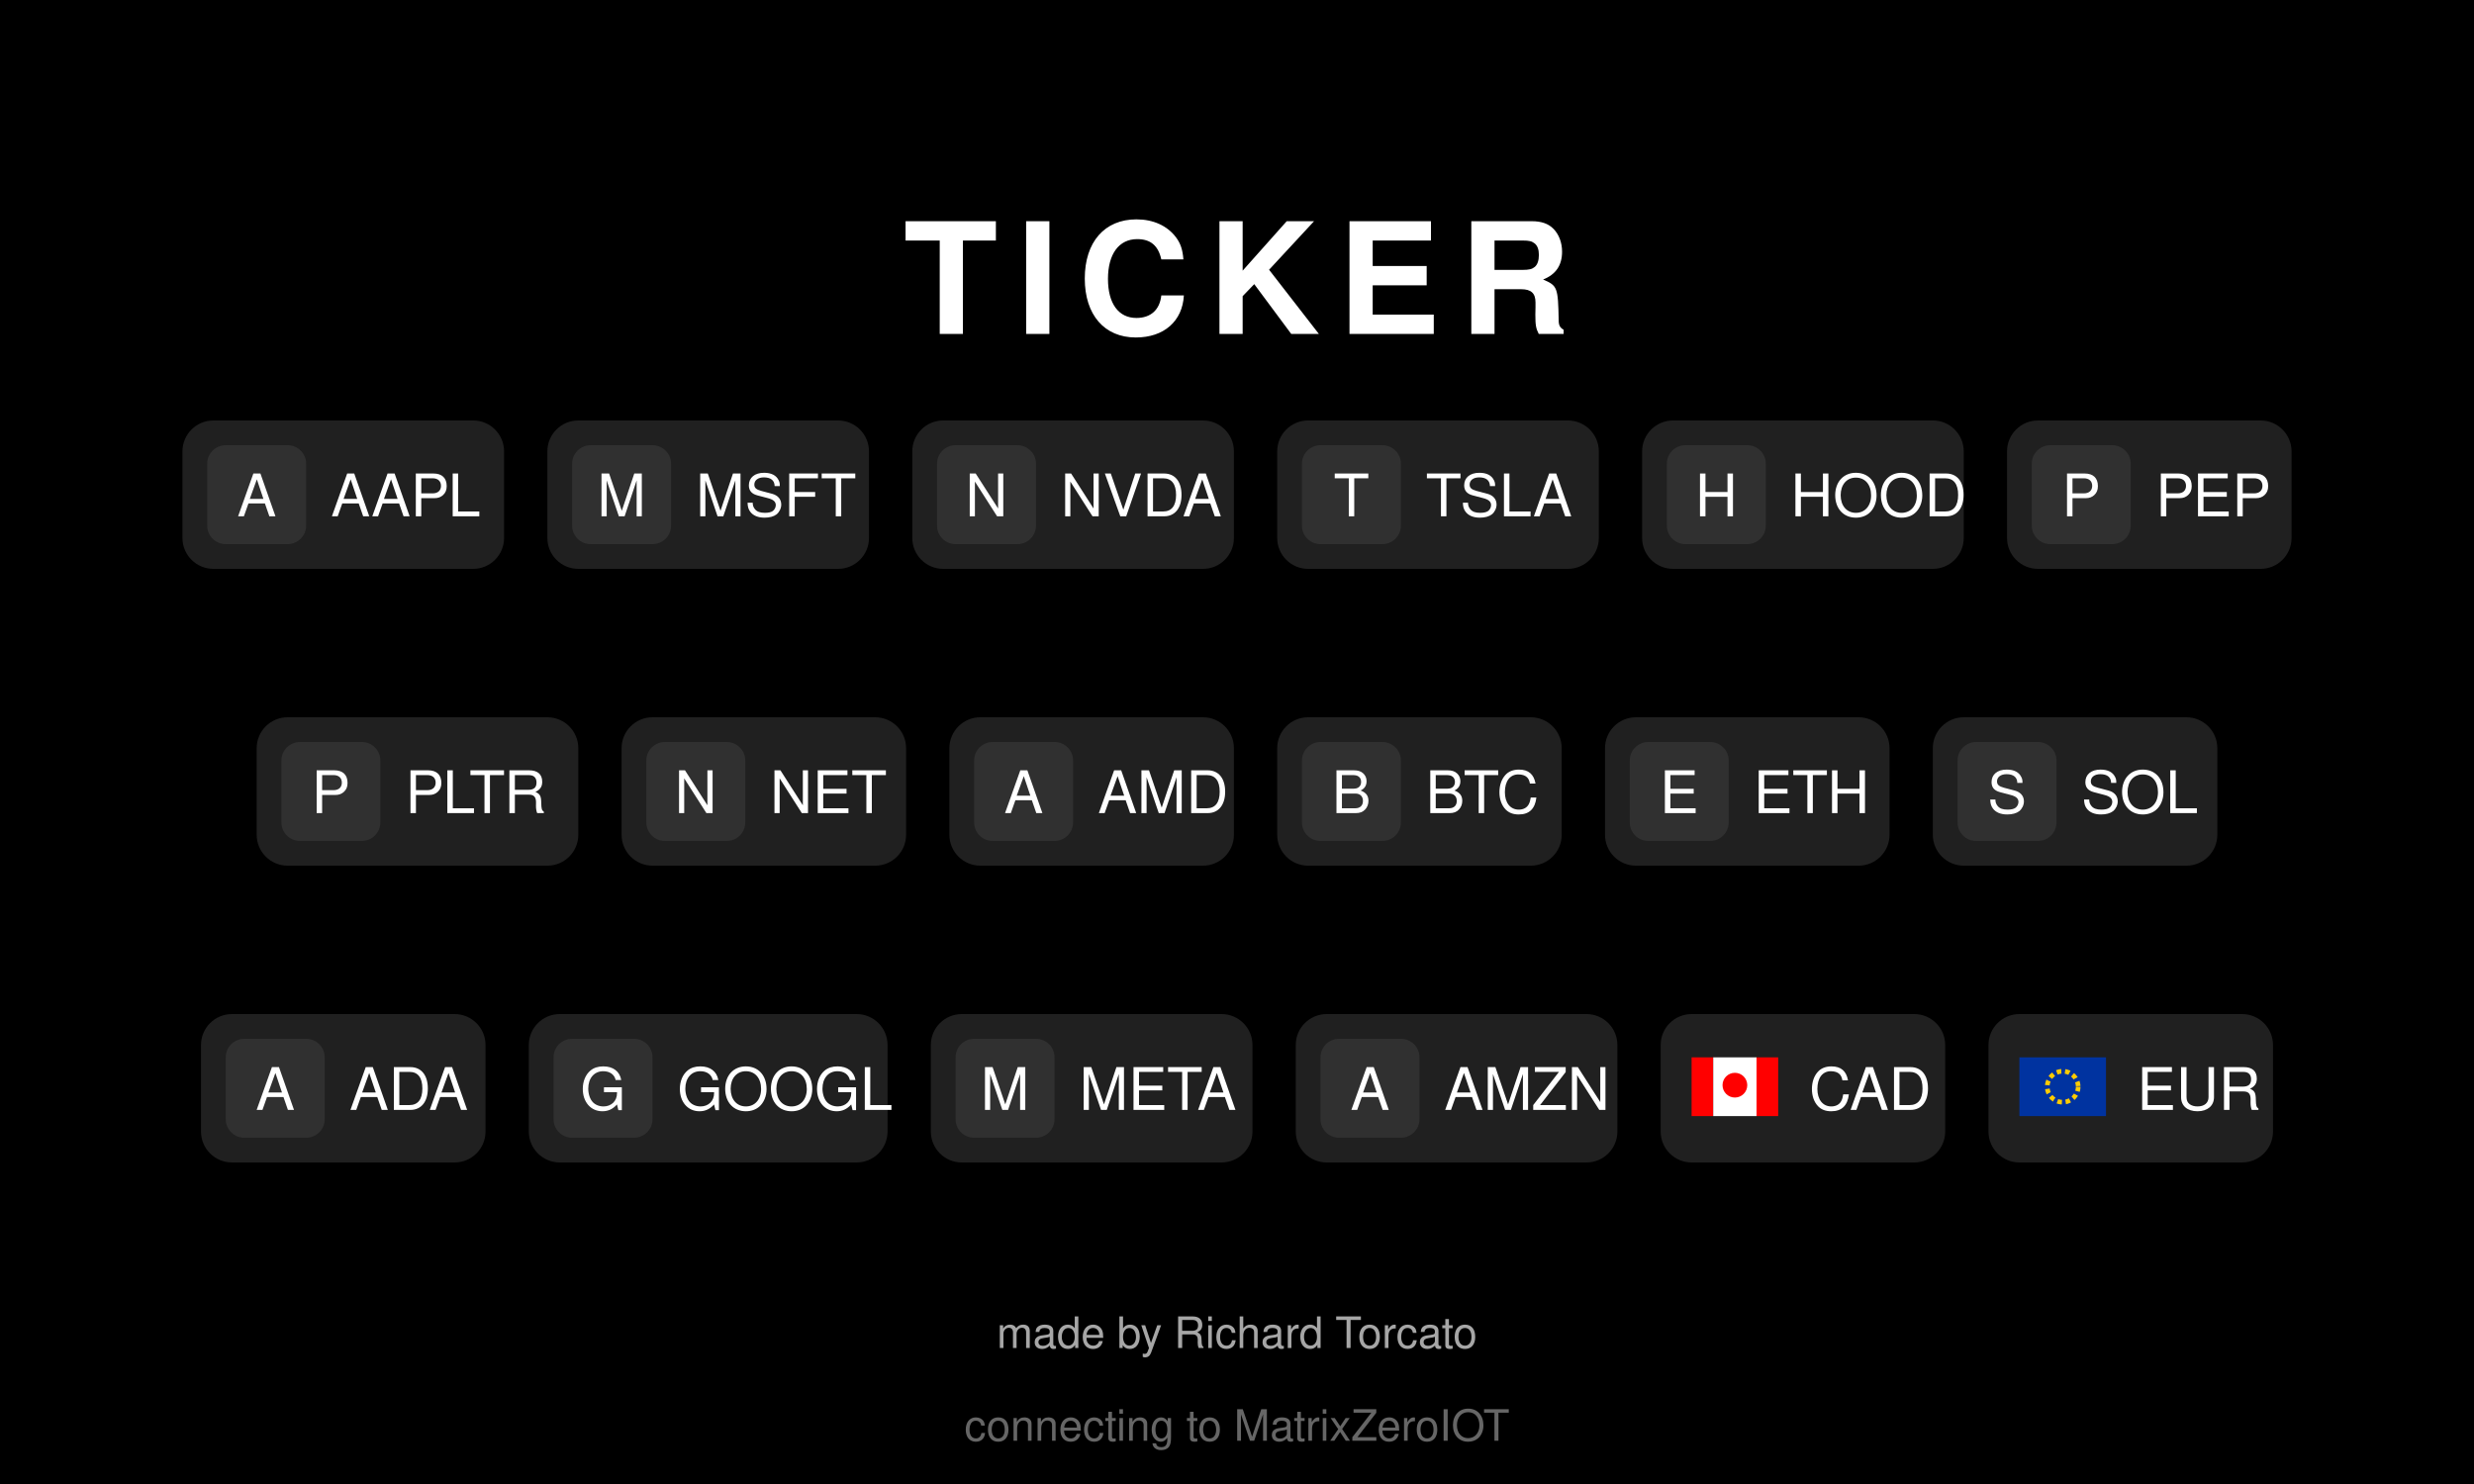
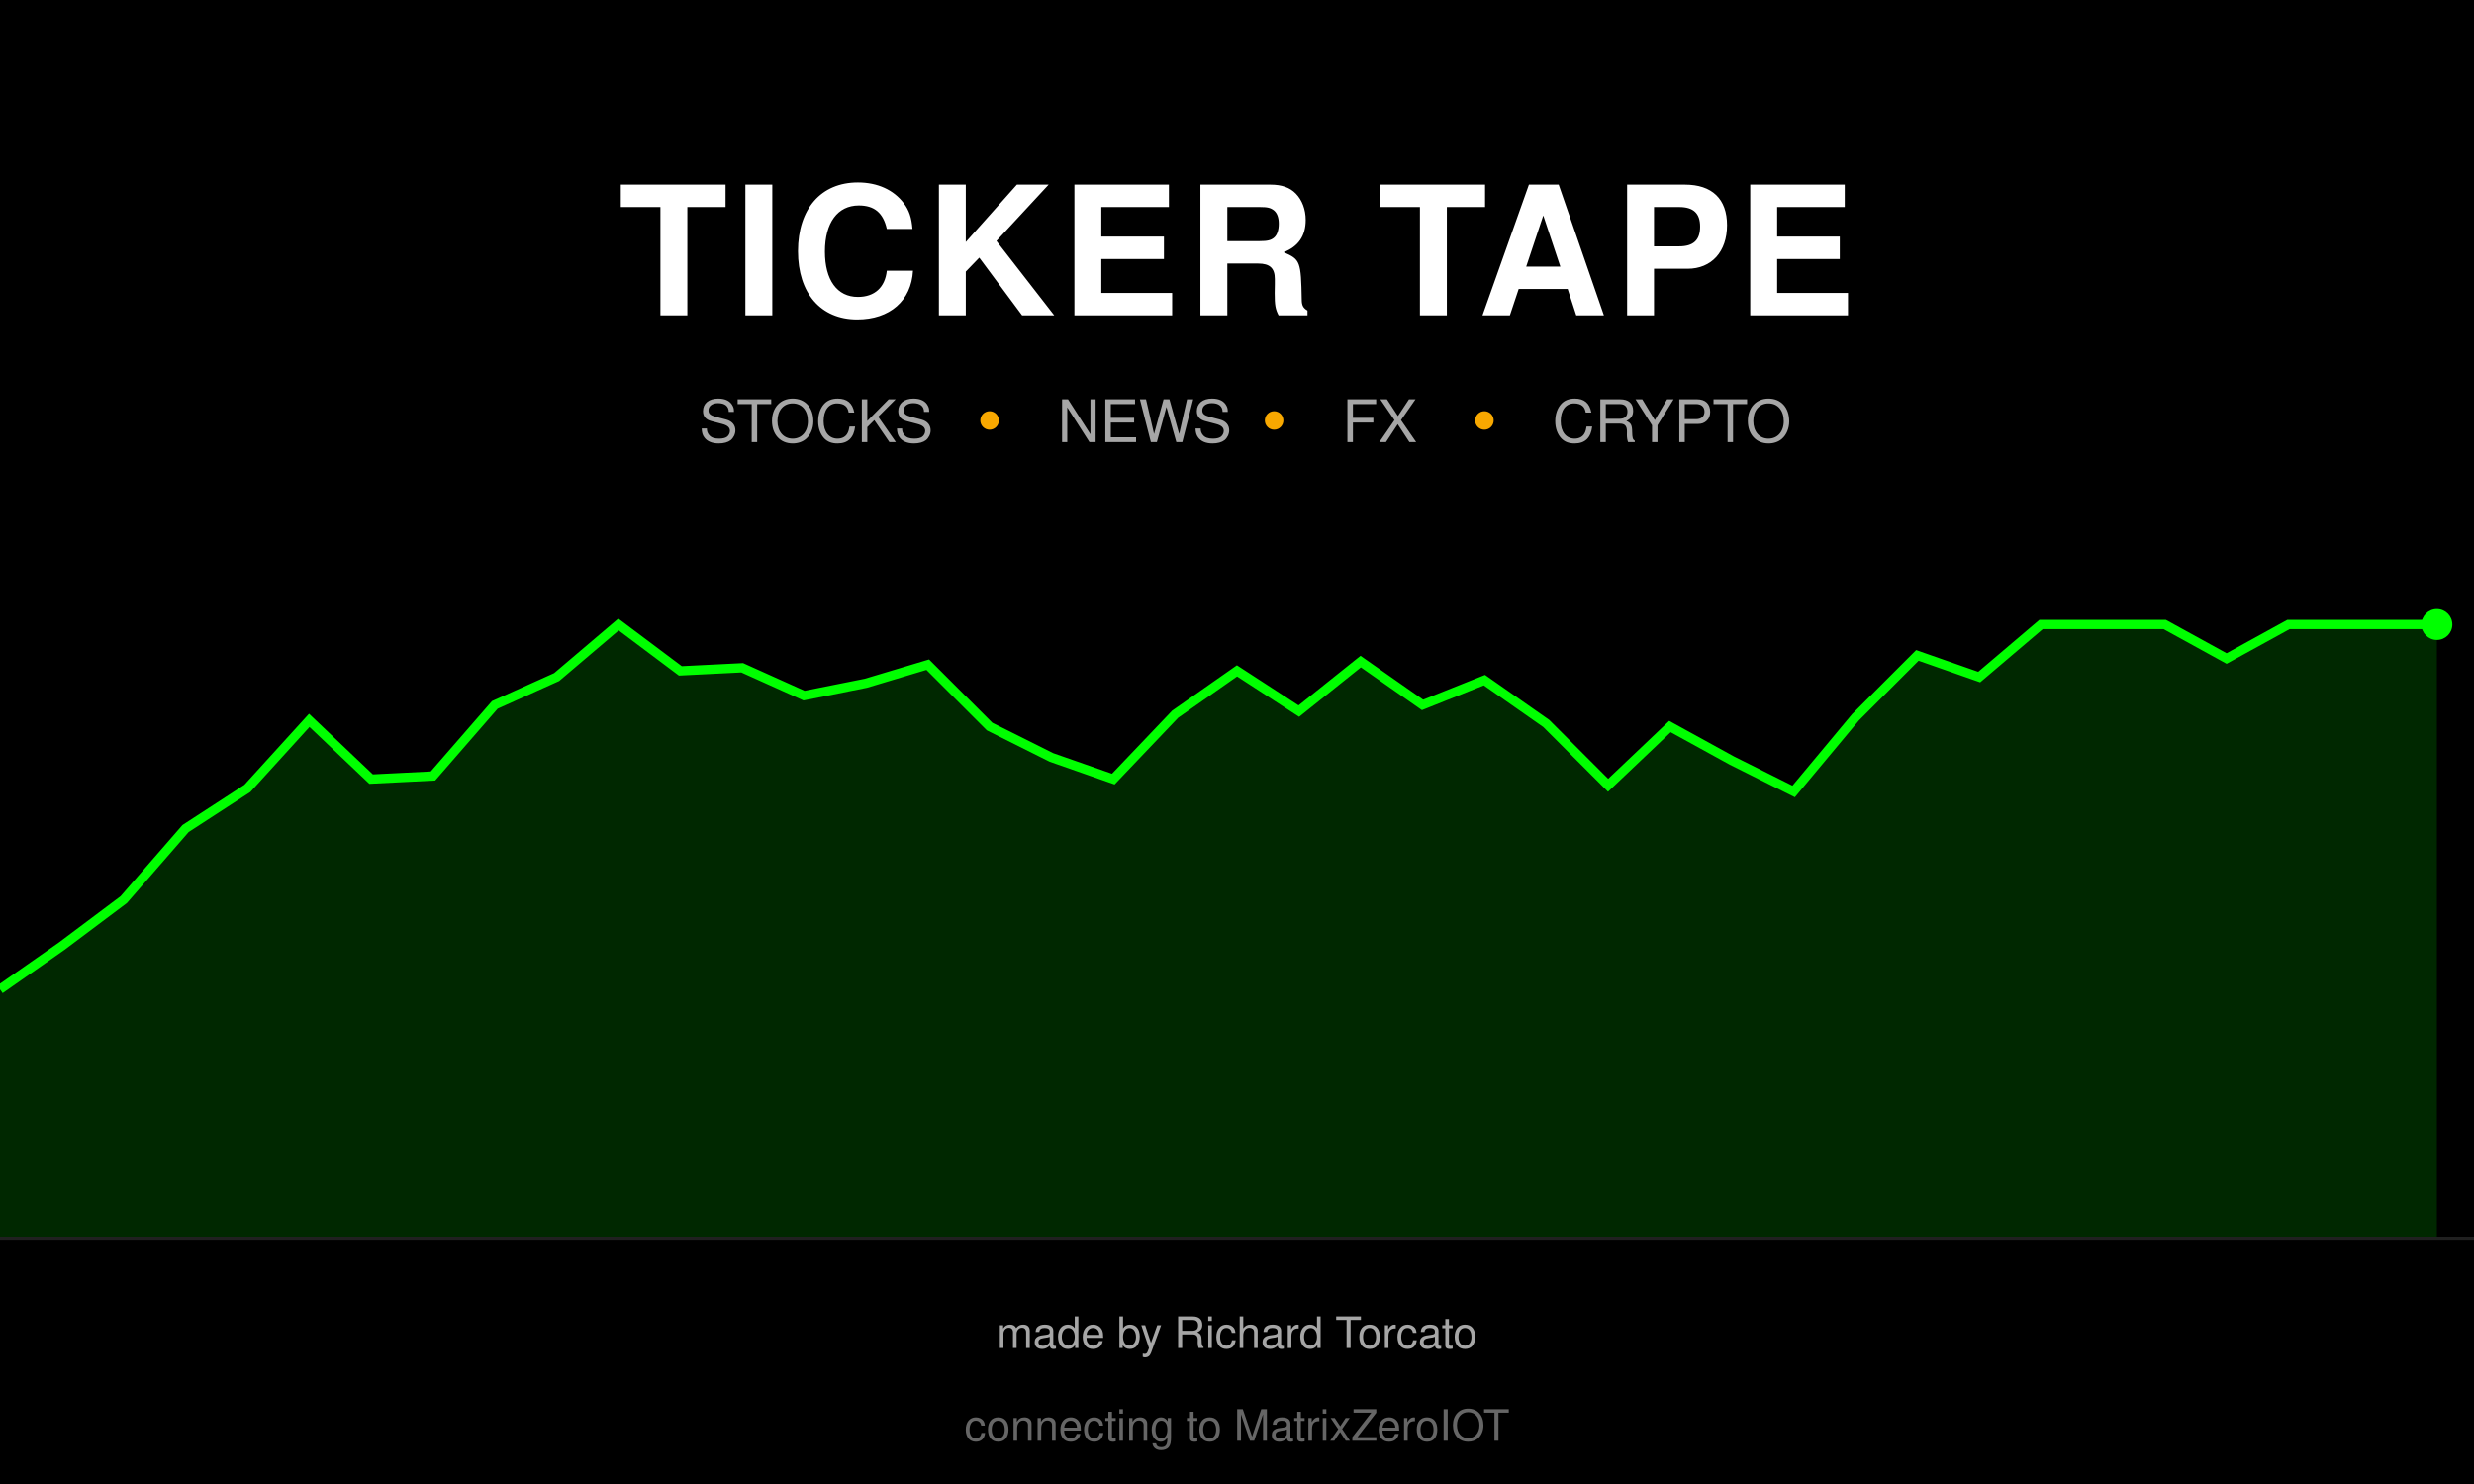
- <svg xmlns="http://www.w3.org/2000/svg" viewBox="0 0 800 480" width="800" height="480" role="img" aria-label="ticker SPLASH: TICKER over three centred bands of symbol chips, the credit and the Wi-Fi status under">
+ <svg xmlns="http://www.w3.org/2000/svg" viewBox="0 0 800 480" width="800" height="480" role="img" aria-label="ticker SPLASH: TICKER TAPE in Logisoso, the four words under it, a filled chart across the lower half, the credit and the Wi-Fi status">
  <rect width="800" height="480" fill="#000000" />
-   <text x="400" y="108" font-family="Helvetica Neue, Helvetica, Arial, sans-serif" font-size="50" fill="#ffffff" text-anchor="middle" font-weight="bold" letter-spacing="6">TICKER</text>
-   <rect x="59" y="136" width="104" height="48" rx="10" fill="#202020" />
-   <rect x="67" y="144" width="32" height="32" rx="6" fill="#303030" />
-   <text x="83" y="167" font-family="Helvetica Neue, Helvetica, Arial, sans-serif" font-size="19" fill="#ffffff" text-anchor="middle">A</text>
-   <text x="107" y="167" font-family="Helvetica Neue, Helvetica, Arial, sans-serif" font-size="19" fill="#ffffff" text-anchor="start">AAPL</text>
-   <rect x="177" y="136" width="104" height="48" rx="10" fill="#202020" />
-   <rect x="185" y="144" width="32" height="32" rx="6" fill="#303030" />
-   <text x="201" y="167" font-family="Helvetica Neue, Helvetica, Arial, sans-serif" font-size="19" fill="#ffffff" text-anchor="middle">M</text>
-   <text x="225" y="167" font-family="Helvetica Neue, Helvetica, Arial, sans-serif" font-size="19" fill="#ffffff" text-anchor="start">MSFT</text>
-   <rect x="295" y="136" width="104" height="48" rx="10" fill="#202020" />
-   <rect x="303" y="144" width="32" height="32" rx="6" fill="#303030" />
-   <text x="319" y="167" font-family="Helvetica Neue, Helvetica, Arial, sans-serif" font-size="19" fill="#ffffff" text-anchor="middle">N</text>
-   <text x="343" y="167" font-family="Helvetica Neue, Helvetica, Arial, sans-serif" font-size="19" fill="#ffffff" text-anchor="start">NVDA</text>
-   <rect x="413" y="136" width="104" height="48" rx="10" fill="#202020" />
-   <rect x="421" y="144" width="32" height="32" rx="6" fill="#303030" />
-   <text x="437" y="167" font-family="Helvetica Neue, Helvetica, Arial, sans-serif" font-size="19" fill="#ffffff" text-anchor="middle">T</text>
-   <text x="461" y="167" font-family="Helvetica Neue, Helvetica, Arial, sans-serif" font-size="19" fill="#ffffff" text-anchor="start">TSLA</text>
-   <rect x="531" y="136" width="104" height="48" rx="10" fill="#202020" />
-   <rect x="539" y="144" width="32" height="32" rx="6" fill="#303030" />
-   <text x="555" y="167" font-family="Helvetica Neue, Helvetica, Arial, sans-serif" font-size="19" fill="#ffffff" text-anchor="middle">H</text>
-   <text x="579" y="167" font-family="Helvetica Neue, Helvetica, Arial, sans-serif" font-size="19" fill="#ffffff" text-anchor="start">HOOD</text>
-   <rect x="649" y="136" width="92" height="48" rx="10" fill="#202020" />
-   <rect x="657" y="144" width="32" height="32" rx="6" fill="#303030" />
-   <text x="673" y="167" font-family="Helvetica Neue, Helvetica, Arial, sans-serif" font-size="19" fill="#ffffff" text-anchor="middle">P</text>
-   <text x="697" y="167" font-family="Helvetica Neue, Helvetica, Arial, sans-serif" font-size="19" fill="#ffffff" text-anchor="start">PEP</text>
-   <rect x="83" y="232" width="104" height="48" rx="10" fill="#202020" />
-   <rect x="91" y="240" width="32" height="32" rx="6" fill="#303030" />
-   <text x="107" y="263" font-family="Helvetica Neue, Helvetica, Arial, sans-serif" font-size="19" fill="#ffffff" text-anchor="middle">P</text>
-   <text x="131" y="263" font-family="Helvetica Neue, Helvetica, Arial, sans-serif" font-size="19" fill="#ffffff" text-anchor="start">PLTR</text>
-   <rect x="201" y="232" width="92" height="48" rx="10" fill="#202020" />
-   <rect x="209" y="240" width="32" height="32" rx="6" fill="#303030" />
-   <text x="225" y="263" font-family="Helvetica Neue, Helvetica, Arial, sans-serif" font-size="19" fill="#ffffff" text-anchor="middle">N</text>
-   <text x="249" y="263" font-family="Helvetica Neue, Helvetica, Arial, sans-serif" font-size="19" fill="#ffffff" text-anchor="start">NET</text>
-   <rect x="307" y="232" width="92" height="48" rx="10" fill="#202020" />
-   <rect x="315" y="240" width="32" height="32" rx="6" fill="#303030" />
-   <text x="331" y="263" font-family="Helvetica Neue, Helvetica, Arial, sans-serif" font-size="19" fill="#ffffff" text-anchor="middle">A</text>
-   <text x="355" y="263" font-family="Helvetica Neue, Helvetica, Arial, sans-serif" font-size="19" fill="#ffffff" text-anchor="start">AMD</text>
-   <rect x="413" y="232" width="92" height="48" rx="10" fill="#202020" />
-   <rect x="421" y="240" width="32" height="32" rx="6" fill="#303030" />
-   <text x="437" y="263" font-family="Helvetica Neue, Helvetica, Arial, sans-serif" font-size="19" fill="#ffffff" text-anchor="middle">B</text>
-   <text x="461" y="263" font-family="Helvetica Neue, Helvetica, Arial, sans-serif" font-size="19" fill="#ffffff" text-anchor="start">BTC</text>
-   <rect x="519" y="232" width="92" height="48" rx="10" fill="#202020" />
-   <rect x="527" y="240" width="32" height="32" rx="6" fill="#303030" />
-   <text x="543" y="263" font-family="Helvetica Neue, Helvetica, Arial, sans-serif" font-size="19" fill="#ffffff" text-anchor="middle">E</text>
-   <text x="567" y="263" font-family="Helvetica Neue, Helvetica, Arial, sans-serif" font-size="19" fill="#ffffff" text-anchor="start">ETH</text>
-   <rect x="625" y="232" width="92" height="48" rx="10" fill="#202020" />
-   <rect x="633" y="240" width="32" height="32" rx="6" fill="#303030" />
-   <text x="649" y="263" font-family="Helvetica Neue, Helvetica, Arial, sans-serif" font-size="19" fill="#ffffff" text-anchor="middle">S</text>
-   <text x="673" y="263" font-family="Helvetica Neue, Helvetica, Arial, sans-serif" font-size="19" fill="#ffffff" text-anchor="start">SOL</text>
-   <rect x="65" y="328" width="92" height="48" rx="10" fill="#202020" />
-   <rect x="73" y="336" width="32" height="32" rx="6" fill="#303030" />
-   <text x="89" y="359" font-family="Helvetica Neue, Helvetica, Arial, sans-serif" font-size="19" fill="#ffffff" text-anchor="middle">A</text>
-   <text x="113" y="359" font-family="Helvetica Neue, Helvetica, Arial, sans-serif" font-size="19" fill="#ffffff" text-anchor="start">ADA</text>
-   <rect x="171" y="328" width="116" height="48" rx="10" fill="#202020" />
-   <rect x="179" y="336" width="32" height="32" rx="6" fill="#303030" />
-   <text x="195" y="359" font-family="Helvetica Neue, Helvetica, Arial, sans-serif" font-size="19" fill="#ffffff" text-anchor="middle">G</text>
-   <text x="219" y="359" font-family="Helvetica Neue, Helvetica, Arial, sans-serif" font-size="19" fill="#ffffff" text-anchor="start">GOOGL</text>
-   <rect x="301" y="328" width="104" height="48" rx="10" fill="#202020" />
-   <rect x="309" y="336" width="32" height="32" rx="6" fill="#303030" />
-   <text x="325" y="359" font-family="Helvetica Neue, Helvetica, Arial, sans-serif" font-size="19" fill="#ffffff" text-anchor="middle">M</text>
-   <text x="349" y="359" font-family="Helvetica Neue, Helvetica, Arial, sans-serif" font-size="19" fill="#ffffff" text-anchor="start">META</text>
-   <rect x="419" y="328" width="104" height="48" rx="10" fill="#202020" />
-   <rect x="427" y="336" width="32" height="32" rx="6" fill="#303030" />
-   <text x="443" y="359" font-family="Helvetica Neue, Helvetica, Arial, sans-serif" font-size="19" fill="#ffffff" text-anchor="middle">A</text>
-   <text x="467" y="359" font-family="Helvetica Neue, Helvetica, Arial, sans-serif" font-size="19" fill="#ffffff" text-anchor="start">AMZN</text>
-   <rect x="537" y="328" width="92" height="48" rx="10" fill="#202020" />
-   <rect x="547" y="342" width="7" height="19" fill="#ff0000" />
-   <rect x="554" y="342" width="14" height="19" fill="#ffffff" />
-   <rect x="568" y="342" width="7" height="19" fill="#ff0000" />
-   <circle cx="561" cy="351" r="4" fill="#ff0000" />
-   <text x="585" y="359" font-family="Helvetica Neue, Helvetica, Arial, sans-serif" font-size="19" fill="#ffffff" text-anchor="start">CAD</text>
-   <rect x="643" y="328" width="92" height="48" rx="10" fill="#202020" />
-   <rect x="653" y="342" width="28" height="19" fill="#0033a0" />
-   <circle cx="667" cy="351.5" r="5" fill="none" stroke="#ffcc00" stroke-width="1.5" stroke-dasharray="1.5 1.2" />
-   <text x="691" y="359" font-family="Helvetica Neue, Helvetica, Arial, sans-serif" font-size="19" fill="#ffffff" text-anchor="start">EUR</text>
+   <text x="400" y="102" font-family="Helvetica Neue, Helvetica, Arial, sans-serif" font-size="58" fill="#ffffff" text-anchor="middle" font-weight="bold" font-stretch="condensed" letter-spacing="2">TICKER TAPE</text>
+   <text x="226" y="143" font-family="Helvetica Neue, Helvetica, Arial, sans-serif" font-size="19" fill="#a6a6a6" text-anchor="start">STOCKS</text>
+   <circle cx="320" cy="136" r="3" fill="#f8a800" />
+   <text x="342" y="143" font-family="Helvetica Neue, Helvetica, Arial, sans-serif" font-size="19" fill="#a6a6a6" text-anchor="start">NEWS</text>
+   <circle cx="412" cy="136" r="3" fill="#f8a800" />
+   <text x="434" y="143" font-family="Helvetica Neue, Helvetica, Arial, sans-serif" font-size="19" fill="#a6a6a6" text-anchor="start">FX</text>
+   <circle cx="480" cy="136" r="3" fill="#f8a800" />
+   <text x="502" y="143" font-family="Helvetica Neue, Helvetica, Arial, sans-serif" font-size="19" fill="#a6a6a6" text-anchor="start">CRYPTO</text>
+   <polygon points="0,400 0,320 20,306 40,291 60,268 80,255 100,233 120,252 140,251 160,228 180,219 200,202 220,217 240,216 260,225 280,221 300,215 320,235 340,245 360,252 380,231 400,217 420,230 440,214 460,228 480,220 500,234 520,254 540,235 560,246 580,256 600,232 620,212 640,219 660,202 680,202 700,202 720,213 740,202 760,202 780,202 788,202 788,400" fill="#00ff00" fill-opacity="0.16" />
+   <polyline points="0,320 20,306 40,291 60,268 80,255 100,233 120,252 140,251 160,228 180,219 200,202 220,217 240,216 260,225 280,221 300,215 320,235 340,245 360,252 380,231 400,217 420,230 440,214 460,228 480,220 500,234 520,254 540,235 560,246 580,256 600,232 620,212 640,219 660,202 680,202 700,202 720,213 740,202 760,202 780,202 788,202" fill="none" stroke="#00ff00" stroke-width="3" />
+   <circle cx="788" cy="202" r="5" fill="#00ff00" />
+   <line x1="0" y1="400.5" x2="800" y2="400.5" stroke="#202020" />
  <text x="400" y="436" font-family="Helvetica Neue, Helvetica, Arial, sans-serif" font-size="14" fill="#a6a6a6" text-anchor="middle">made by Richard Torcato</text>
  <text x="400" y="466" font-family="Helvetica Neue, Helvetica, Arial, sans-serif" font-size="14" fill="#666666" text-anchor="middle">connecting to MatrixZeroIOT</text>
</svg>
